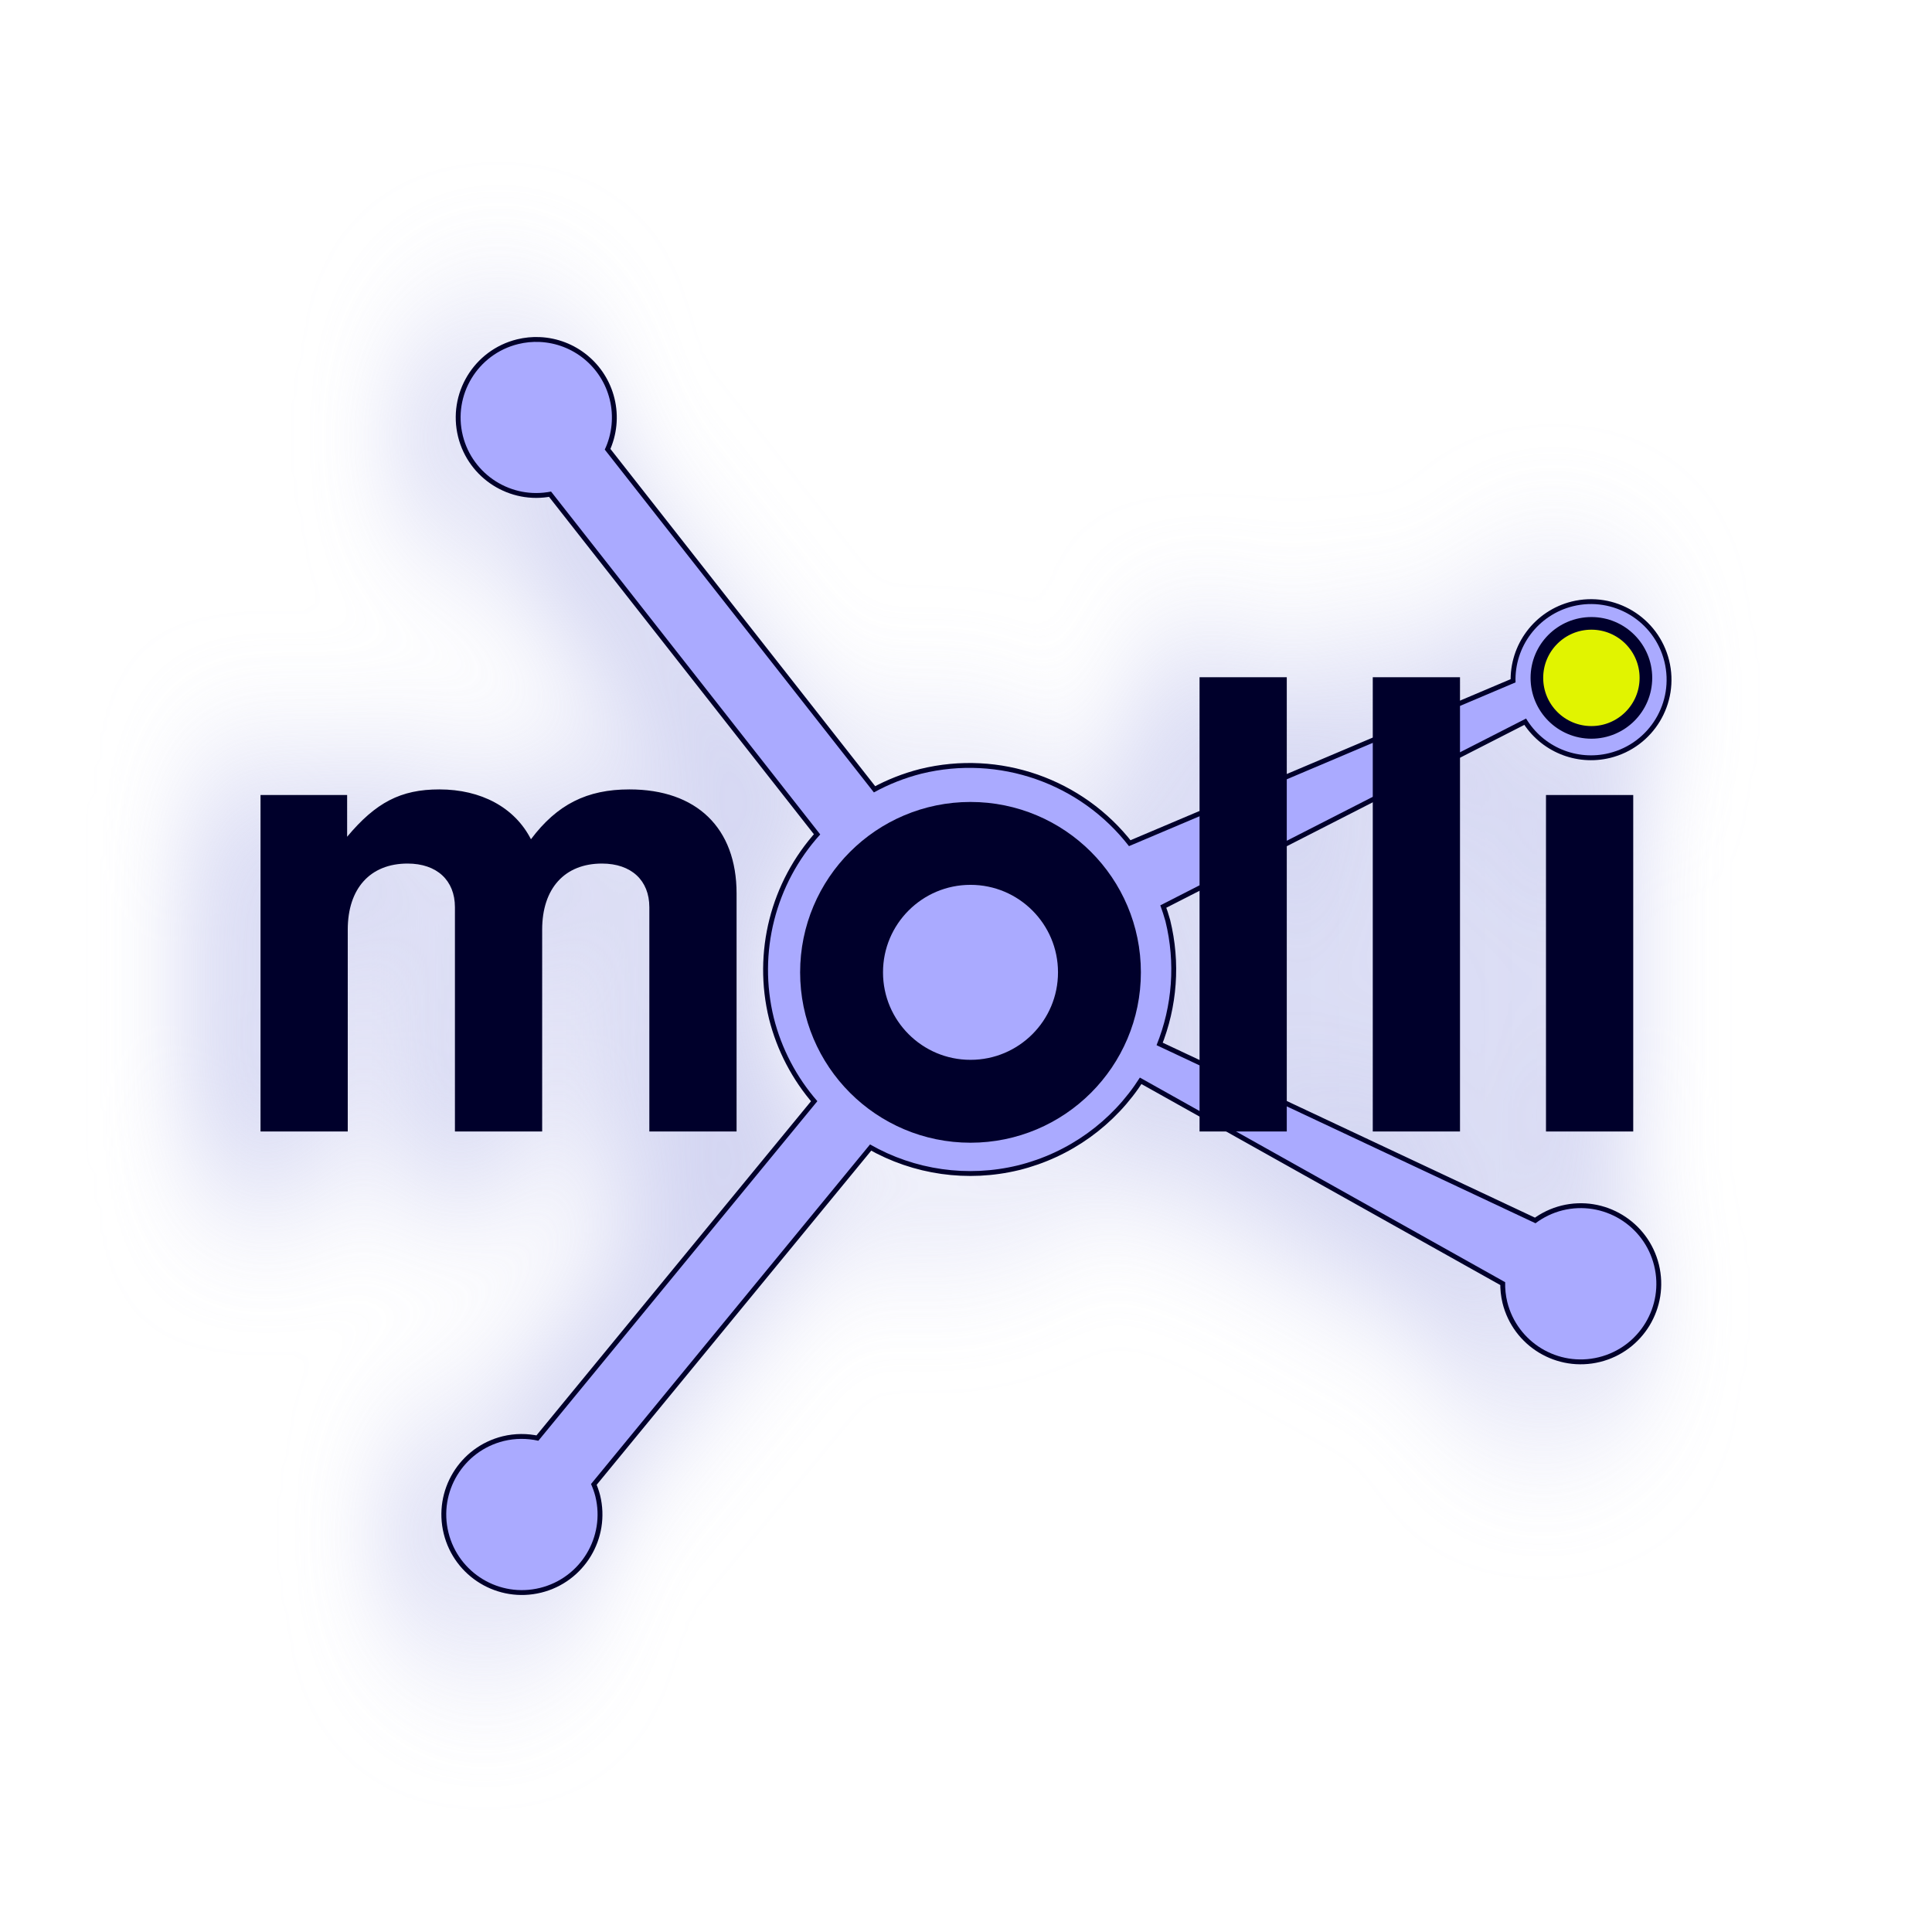
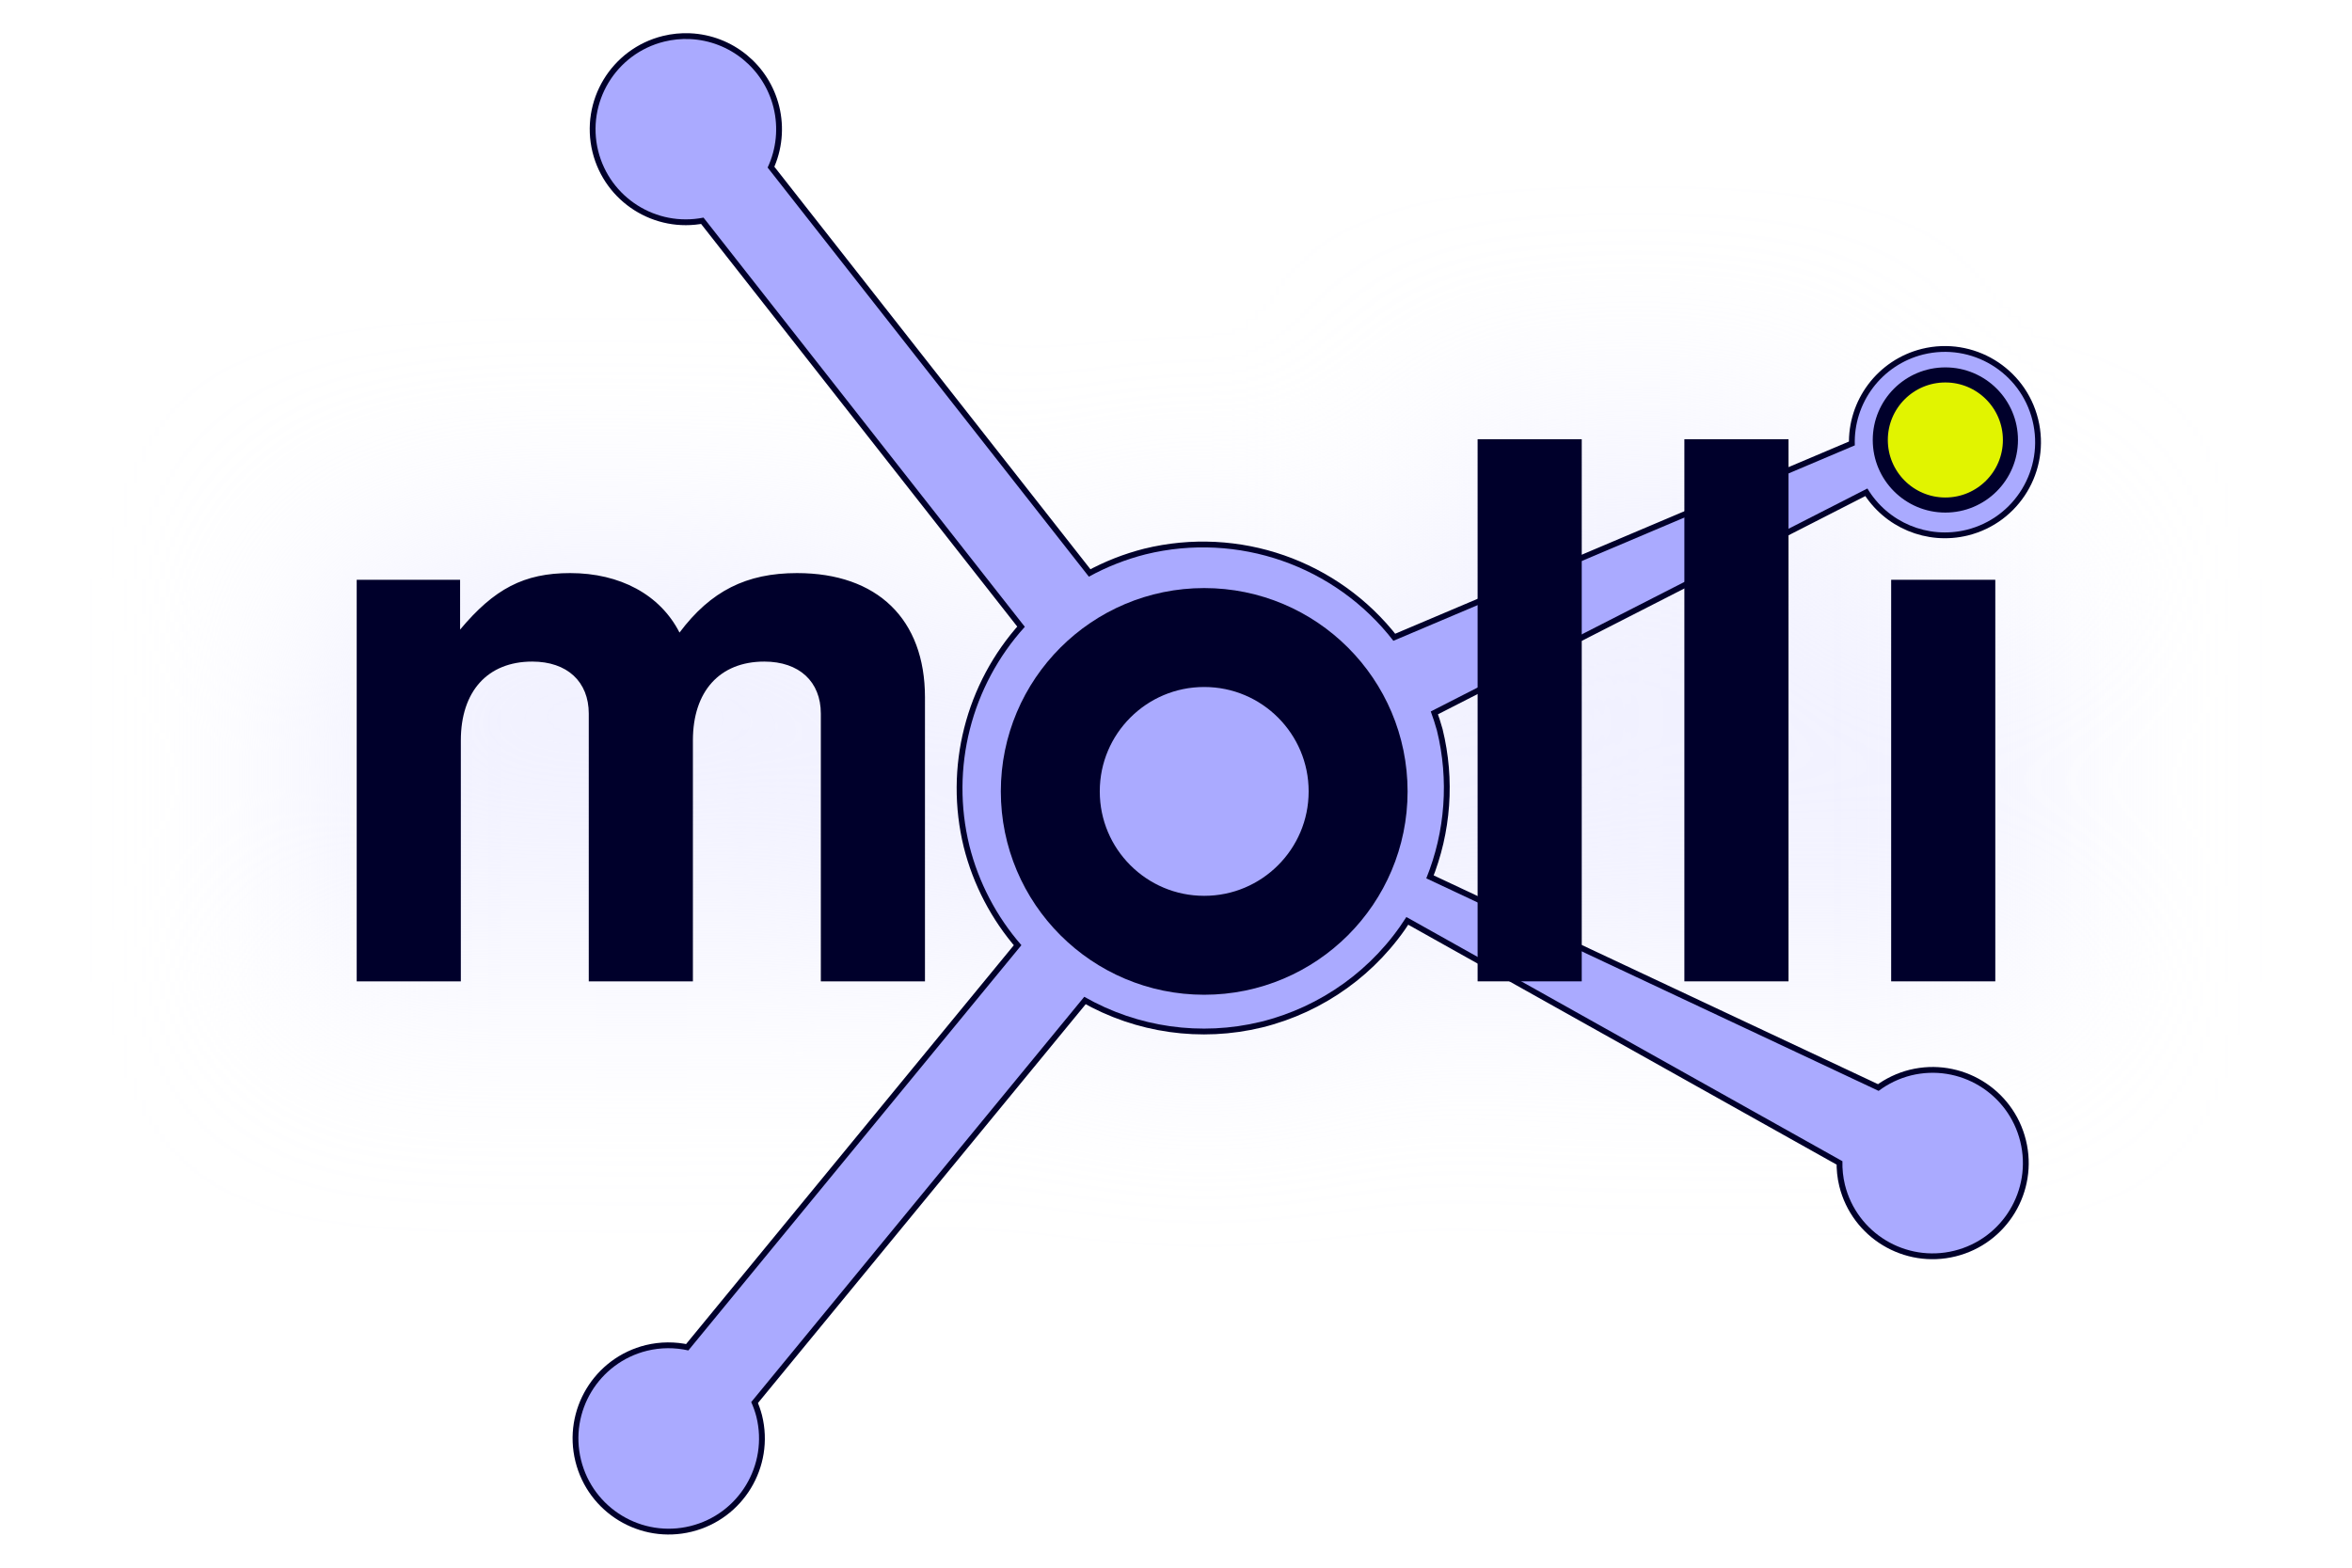
- <svg xmlns="http://www.w3.org/2000/svg" width="1500" height="1500" viewBox="0 0 1500 1500" version="1.1" id="svg1" xml:space="preserve">
+ <svg xmlns="http://www.w3.org/2000/svg" width="300" height="200" viewBox="0 0 300 200" version="1.1" id="svg1" xml:space="preserve">
  <defs id="defs1">
-     <filter style="color-interpolation-filters:sRGB" id="filter43" x="-0.141" y="-0.119" width="1.283" height="1.238">
-       <feGaussianBlur stdDeviation="46.368" id="feGaussianBlur43" />
+     <filter style="color-interpolation-filters:sRGB" id="filter2" x="-0.163" y="-0.48" width="1.325" height="1.96">
+       <feGaussianBlur stdDeviation="72.25" id="feGaussianBlur2" />
    </filter>
  </defs>
  <g id="layer1" style="display:inline">
-     <g id="g43" transform="translate(29.27674,-15.57347)">
-       <path id="path39" style="display:inline;opacity:0.75;fill:none;stroke:#c0c3ec;stroke-width:50;stroke-linecap:round;stroke-linejoin:round;stroke-dasharray:none;stroke-opacity:1;paint-order:stroke fill markers;filter:url(#filter43)" d="m -117.776,407.878 a 58.734,58.734 0 0 0 2.38,-16.548 58.734,58.734 0 0 0 -58.735,-58.734 58.734,58.734 0 0 0 -58.547,56.132 l -5.868,2.647 -300.368,135.56 -2.25,1.015 a 156.599,156.599 0 0 0 -129.601,-69.082 156.599,156.599 0 0 0 -70.949,17.371 l -1.548,-2.075 -198.779,-266.199 -3.837,-5.14 a 58.734,58.734 0 0 0 6.232,-26.089 58.734,58.734 0 0 0 -58.735,-58.734 58.734,58.734 0 0 0 -58.733,58.733 58.734,58.734 0 0 0 58.733,58.733 58.734,58.734 0 0 0 10.11,-0.979 l 3.834,5.135 198.779,266.199 1.555,2.083 a 156.599,156.599 0 0 0 -43.26,107.561 156.599,156.599 0 0 0 43.526,108.276 l -36.28,38.774 -15.444,-3.806 -6.794,27.572 -163.59,174.827 a 58.734,58.734 0 0 0 -15.219,-2.091 58.734,58.734 0 0 0 -58.734,58.735 58.734,58.734 0 0 0 58.733,58.733 58.734,58.734 0 0 0 58.734,-58.735 58.734,58.734 0 0 0 -4.723,-22.832 l 134.319,-165.783 200.24,49.344 17.135,72.981 -252.281,-62.168 -16.206,65.763 285.87,70.445 13.169,56.091 a 58.734,58.734 0 0 0 -41.521,56.105 58.734,58.734 0 0 0 58.733,58.733 58.734,58.734 0 0 0 58.733,-58.733 58.734,58.734 0 0 0 -46.744,-57.346 l -7.42,-46.237 21.611,5.326 16.206,-65.763 -49.471,-12.191 -11.488,-71.59 76.933,18.958 16.205,-65.761 -104.791,-25.823 -9.427,-58.745 a 156.599,156.599 0 0 0 93.184,-143.059 156.599,156.599 0 0 0 -5.287,-39.261 l 2.304,-1.041 300.368,-135.56 5.746,-2.593 a 58.734,58.734 0 0 0 36.904,13.053 58.734,58.734 0 0 0 56.354,-42.187 z M -436.465,249.192 c 7.177,-29.123 1.942,-50.343 -18.568,-78.317 l 31.471,7.755 16.09,-65.293 -253.652,-62.506 -16.205,65.761 152.191,37.503 c 31.002,7.64 45.625,29.181 38.679,57.364 -5.44,22.077 -21.481,32.574 -41.679,27.597 l -169.102,-41.671 -16.205,65.761 152.191,37.503 c 31.002,7.64 45.625,29.181 38.679,57.364 -5.44,22.077 -21.481,32.574 -41.679,27.597 l -169.102,-41.671 -16.205,65.761 179.437,44.217 c 49.321,12.154 85.852,-10.731 98.353,-61.462 7.871,-31.941 2.153,-57.267 -19.29,-83.478 26.966,-6.31 46.839,-28.318 54.594,-59.789 z m -209.804,833.195 -253.652,-62.506 -16.205,65.761 253.652,62.506 z m -3.709,-277.943 -135.75,-33.452 23.218,-28.656 a 156.599,156.599 0 0 0 91.745,29.731 156.599,156.599 0 0 0 12.967,-0.926 z" transform="rotate(-103.8432,77.7268,164.9409)" />
-       <path id="path1" style="display:inline;opacity:1;fill:#aaaaff;stroke:#00002b;stroke-width:7.559;stroke-linecap:square;stroke-dasharray:none;stroke-opacity:1;paint-order:markers stroke fill" d="m 389.662,281.065 a 58.734,58.734 0 0 0 -16.637,1.648 58.734,58.734 0 0 0 -42.975,71.082 58.734,58.734 0 0 0 68.51,43.416 l 3.975,5.064 203.49,259.209 1.523,1.941 a 156.599,156.599 0 0 0 -36.066,142.365 156.599,156.599 0 0 0 33.842,64.732 l -1.645,2 -210.906,256.697 -4.072,4.955 a 58.734,58.734 0 0 0 -26.822,0.192 58.734,58.734 0 0 0 -42.975,71.082 58.734,58.734 0 0 0 71.08,42.975 58.734,58.734 0 0 0 42.975,-71.08 58.734,58.734 0 0 0 -3.369,-9.582 l 4.068,-4.951 210.906,-256.697 1.65,-2.008 a 156.599,156.599 0 0 0 114.787,16.268 156.599,156.599 0 0 0 94.717,-68.168 l 283.615,158.863 a 58.734,58.734 0 0 0 1.611,15.277 58.734,58.734 0 0 0 71.082,42.975 58.734,58.734 0 0 0 42.975,-71.08 58.734,58.734 0 0 0 -71.082,-42.975 58.734,58.734 0 0 0 -21.039,10.049 L 868.668,827.047 a 156.599,156.599 0 0 0 6.916,-96.193 156.599,156.599 0 0 0 -4.002,-12.369 L 1155.578,573.432 a 58.734,58.734 0 0 0 64.41,26.891 58.734,58.734 0 0 0 42.975,-71.08 58.734,58.734 0 0 0 -71.08,-42.975 58.734,58.734 0 0 0 -44.496,59.107 L 847.263,672.52 a 156.599,156.599 0 0 0 -161.199,-56.248 156.599,156.599 0 0 0 -36.855,14.527 l -1.562,-1.988 -203.49,-259.209 -3.893,-4.959 a 58.734,58.734 0 0 0 3.844,-38.955 58.734,58.734 0 0 0 -54.445,-44.623 z" />
-       <path style="font-weight:bold;font-size:483.78px;line-height:1.25;font-family:'TeX Gyre Heros';-inkscape-font-specification:'TeX Gyre Heros Bold';display:inline;fill:#00002b" d="m 1238.757,894.061 v -261.241 h -67.729 v 261.241 z" id="path9" />
-       <path style="font-weight:bold;font-size:483.78px;line-height:1.25;font-family:'TeX Gyre Heros';-inkscape-font-specification:'TeX Gyre Heros Bold';display:inline;fill:#00002b" d="M 1104.266,894.061 V 541.386 h -67.729 v 352.676 z" id="path8" />
-       <path style="font-weight:bold;font-size:483.78px;line-height:1.25;font-family:'TeX Gyre Heros';-inkscape-font-specification:'TeX Gyre Heros Bold';display:inline;fill:#00002b" d="M 969.776,894.061 V 541.386 h -67.729 v 352.676 z" id="path7" />
-       <path style="font-weight:bold;font-size:483.78px;line-height:1.25;font-family:'TeX Gyre Heros';-inkscape-font-specification:'TeX Gyre Heros Bold';display:inline;fill:#00002b" d="M 542.598,894.061 V 709.257 c 0,-50.797 -30.962,-80.791 -83.21,-80.791 -32.897,0 -56.118,11.611 -76.437,38.702 -12.578,-24.673 -38.702,-38.702 -71.116,-38.702 -29.994,0 -49.346,10.159 -71.599,36.767 v -32.413 h -67.245 v 261.241 h 67.729 V 737.317 c 0,-31.929 17.416,-51.281 46.443,-51.281 22.738,0 36.767,13.062 36.767,33.865 v 174.161 h 67.729 V 737.317 c 0,-31.929 17.416,-51.281 46.443,-51.281 22.738,0 36.767,13.062 36.767,33.865 v 174.161 z" id="text1" />
-       <ellipse style="display:inline;fill:none;stroke:#00002b;stroke-width:64.354;stroke-dasharray:none" id="path11-4" cx="724.221" cy="770.494" rx="100.106" ry="100.106" />
-       <circle style="display:inline;fill:#e1f400;fill-opacity:1;stroke:#00002b;stroke-width:9.804;stroke-linecap:square;stroke-dasharray:none" id="path21" cx="1206.279" cy="541.873" r="42.323" />
+     <g id="g43" transform="matrix(0.1961065,0,0,0.1961065,9.112583,-1.952515)">
+       <path id="path9-3" style="font-weight:bold;font-size:483.78px;line-height:1.25;font-family:'TeX Gyre Heros';-inkscape-font-specification:'TeX Gyre Heros Bold';display:inline;mix-blend-mode:normal;fill:#e5e5ff;fill-opacity:1;filter:url(#filter2)" d="m 931.324,275.812 v 352.676 h 67.729 V 275.812 Z m 134.49,0 v 352.676 h 67.73 V 275.812 Z m -724.701,87.08 c -29.994,0 -49.346,10.16 -71.6,36.768 V 367.245 H 202.267 V 628.488 H 269.996 V 471.743 c 0,-31.929 17.417,-51.281 46.443,-51.281 22.738,0 36.768,13.063 36.768,33.865 v 174.16 h 67.729 V 471.743 c 0,-31.929 17.417,-51.281 46.443,-51.281 22.738,0 36.768,13.063 36.768,33.865 V 628.488 H 571.875 V 443.683 c 0,-50.797 -30.961,-80.791 -83.209,-80.791 -32.897,0 -56.119,11.611 -76.438,38.703 -12.578,-24.673 -38.702,-38.703 -71.115,-38.703 z m 859.193,4.354 v 261.242 h 67.728 V 367.245 Z m -446.809,5.391 c -72.677,0 -132.283,59.606 -132.283,132.283 0,72.677 59.606,132.285 132.283,132.285 72.677,0 132.283,-59.608 132.283,-132.285 0,-72.677 -59.606,-132.283 -132.283,-132.283 z m 0,64.355 c 37.897,0 67.93,30.03 67.93,67.928 0,37.897 -30.032,67.93 -67.93,67.93 -37.897,0 -67.928,-30.032 -67.928,-67.93 0,-37.897 30.03,-67.928 67.928,-67.928 z" transform="translate(-16.72836,19.88327)" />
+       <path id="path1" style="display:inline;opacity:1;fill:#aaaaff;stroke:#00002b;stroke-width:7.559;stroke-linecap:square;stroke-dasharray:none;stroke-opacity:1;paint-order:markers stroke fill" d="m 402.21,35.375 a 58.734,58.734 0 0 0 -16.637,1.648 58.734,58.734 0 0 0 -42.975,71.082 58.734,58.734 0 0 0 68.51,43.416 l 3.975,5.064 203.49,259.209 1.523,1.941 a 156.599,156.599 0 0 0 -36.066,142.365 156.599,156.599 0 0 0 33.842,64.732 l -1.645,2 -210.906,256.697 -4.072,4.955 a 58.734,58.734 0 0 0 -26.822,0.192 58.734,58.734 0 0 0 -42.975,71.082 58.734,58.734 0 0 0 71.08,42.975 58.734,58.734 0 0 0 42.975,-71.08 58.734,58.734 0 0 0 -3.369,-9.582 l 4.068,-4.951 210.906,-256.697 1.65,-2.008 a 156.599,156.599 0 0 0 114.787,16.268 156.599,156.599 0 0 0 94.717,-68.168 L 1151.882,765.379 a 58.734,58.734 0 0 0 1.611,15.277 58.734,58.734 0 0 0 71.082,42.975 58.734,58.734 0 0 0 42.975,-71.08 58.734,58.734 0 0 0 -71.082,-42.975 58.734,58.734 0 0 0 -21.039,10.049 L 881.216,581.357 a 156.599,156.599 0 0 0 6.916,-96.193 156.599,156.599 0 0 0 -4.002,-12.369 L 1168.126,327.742 a 58.734,58.734 0 0 0 64.41,26.891 58.734,58.734 0 0 0 42.975,-71.08 58.734,58.734 0 0 0 -71.08,-42.975 58.734,58.734 0 0 0 -44.496,59.107 L 859.812,426.83 a 156.599,156.599 0 0 0 -161.199,-56.248 156.599,156.599 0 0 0 -36.855,14.527 l -1.562,-1.988 -203.49,-259.209 -3.893,-4.959 a 58.734,58.734 0 0 0 3.844,-38.955 58.734,58.734 0 0 0 -54.445,-44.623 z" />
+       <path style="font-weight:bold;font-size:483.78px;line-height:1.25;font-family:'TeX Gyre Heros';-inkscape-font-specification:'TeX Gyre Heros Bold';display:inline;fill:#00002b" d="m 1251.306,648.371 v -261.241 h -67.729 v 261.241 z" id="path9" />
+       <path style="font-weight:bold;font-size:483.78px;line-height:1.25;font-family:'TeX Gyre Heros';-inkscape-font-specification:'TeX Gyre Heros Bold';display:inline;fill:#00002b" d="M 1116.815,648.371 V 295.695 h -67.729 v 352.676 z" id="path8" />
+       <path style="font-weight:bold;font-size:483.78px;line-height:1.25;font-family:'TeX Gyre Heros';-inkscape-font-specification:'TeX Gyre Heros Bold';display:inline;fill:#00002b" d="M 982.324,648.371 V 295.695 h -67.729 v 352.676 z" id="path7" />
+       <path style="font-weight:bold;font-size:483.78px;line-height:1.25;font-family:'TeX Gyre Heros';-inkscape-font-specification:'TeX Gyre Heros Bold';display:inline;fill:#00002b" d="M 555.146,648.371 V 463.567 c 0,-50.797 -30.962,-80.791 -83.21,-80.791 -32.897,0 -56.118,11.611 -76.437,38.702 -12.578,-24.673 -38.702,-38.702 -71.116,-38.702 -29.994,0 -49.346,10.159 -71.599,36.767 v -32.413 h -67.245 v 261.241 h 67.729 V 491.626 c 0,-31.929 17.416,-51.281 46.443,-51.281 22.738,0 36.767,13.062 36.767,33.865 v 174.161 h 67.729 V 491.626 c 0,-31.929 17.416,-51.281 46.443,-51.281 22.738,0 36.767,13.062 36.767,33.865 v 174.161 z" id="text1" />
+       <ellipse style="display:inline;fill:none;stroke:#00002b;stroke-width:64.354;stroke-dasharray:none" id="path11-4" cx="736.769" cy="524.804" rx="100.106" ry="100.106" />
+       <circle style="display:inline;fill:#e1f400;fill-opacity:1;stroke:#00002b;stroke-width:9.804;stroke-linecap:square;stroke-dasharray:none" id="path21" cx="1218.827" cy="296.183" r="42.323" />
    </g>
  </g>
</svg>
